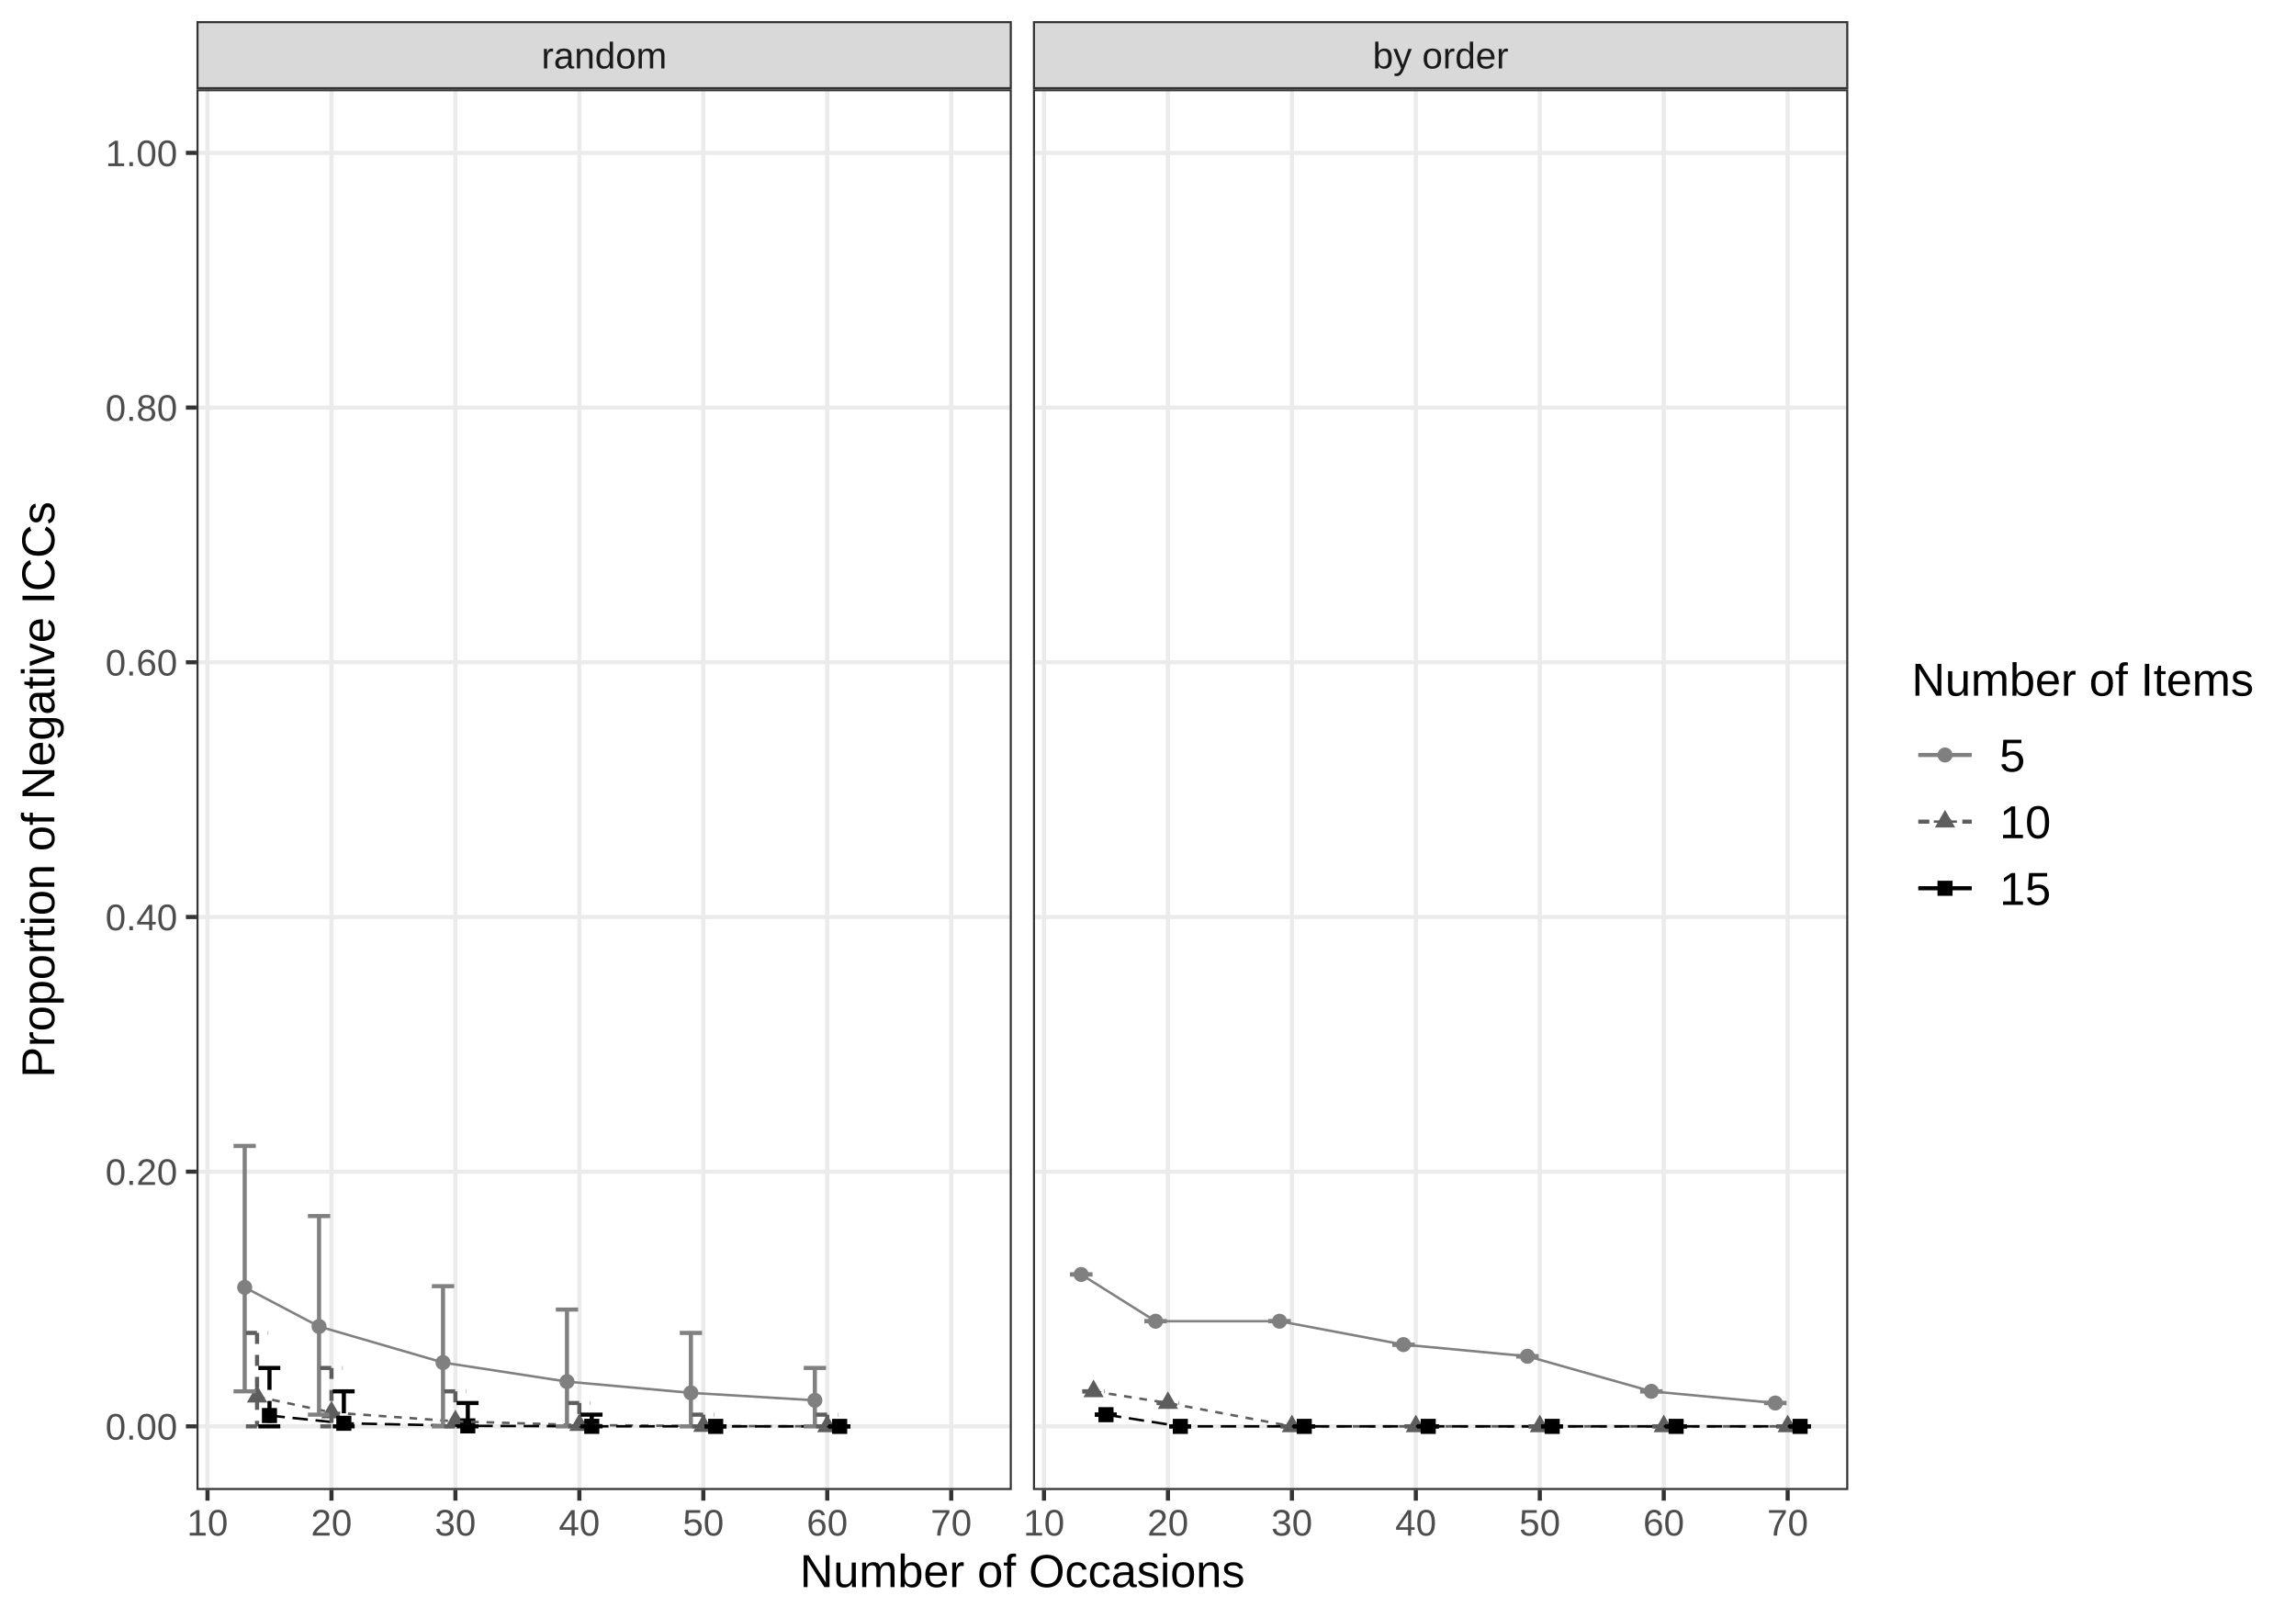
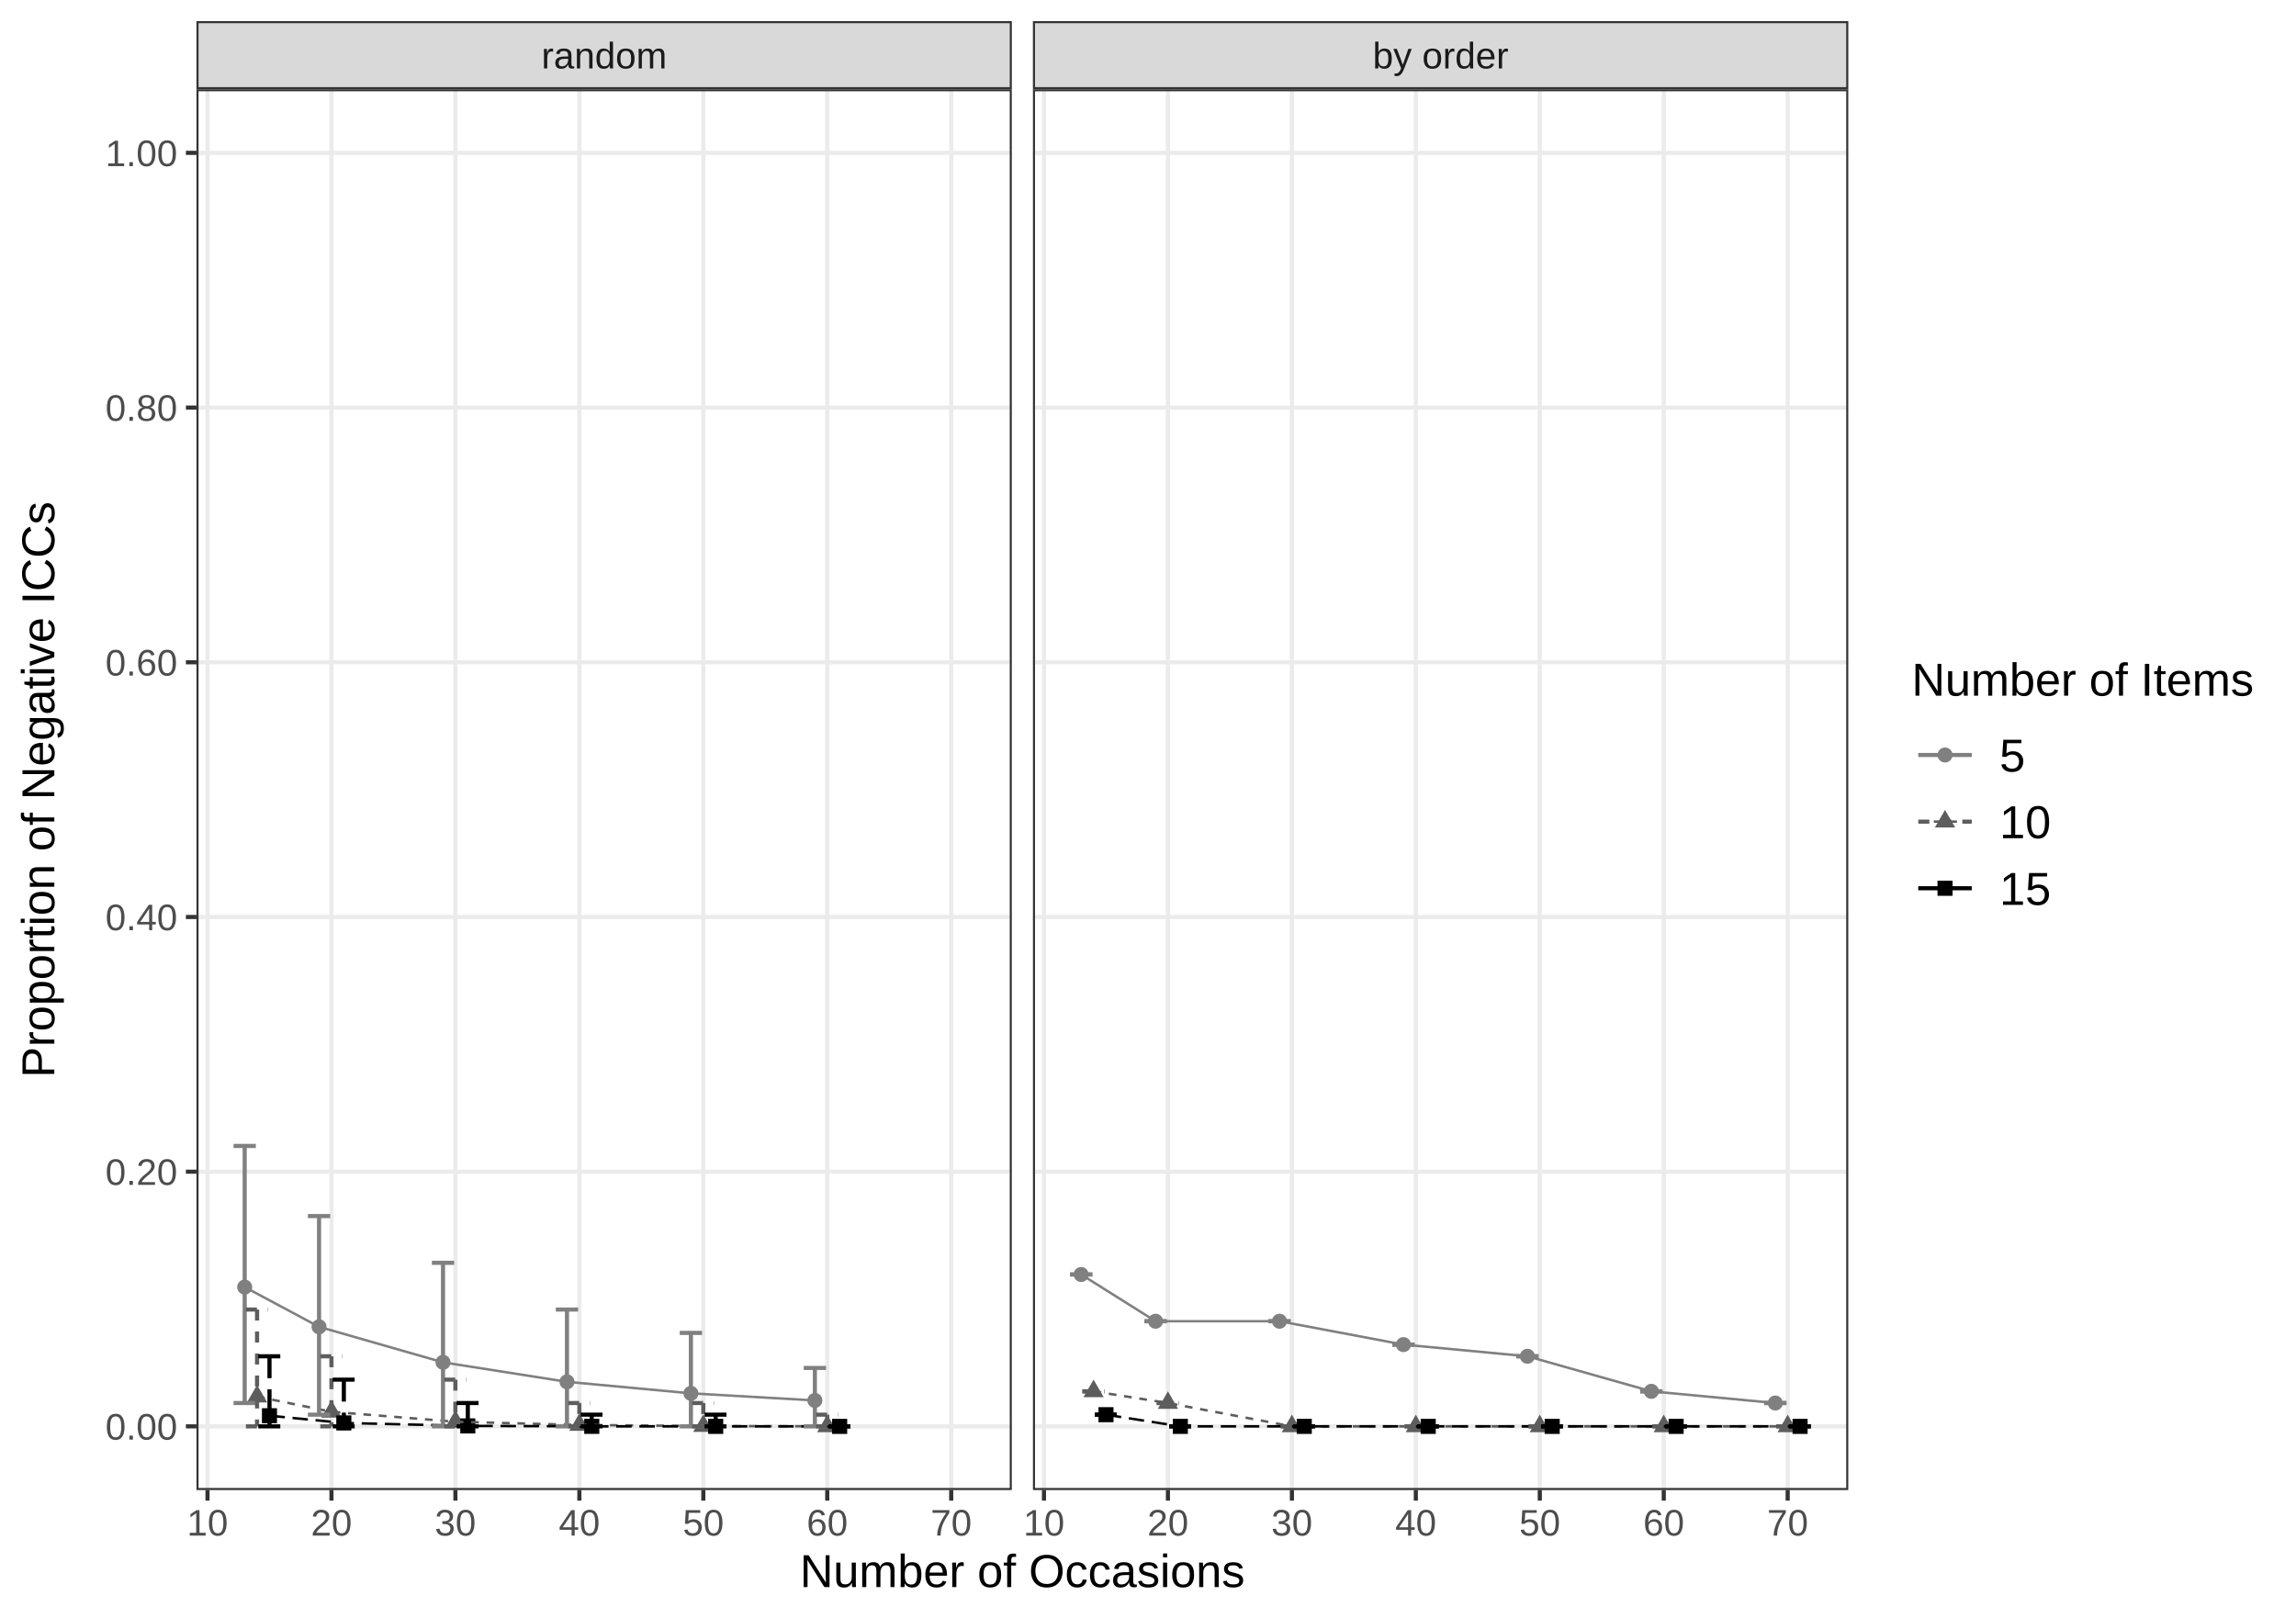
<svg xmlns="http://www.w3.org/2000/svg" width="595.28pt" height="419.53pt" viewBox="0 0 595.28 419.53">
  <g class="svglite">
    <defs>
      <style type="text/css">
    .svglite line, .svglite polyline, .svglite polygon, .svglite path, .svglite rect, .svglite circle {
      fill: none;
      stroke: #000000;
      stroke-linecap: round;
      stroke-linejoin: round;
      stroke-miterlimit: 10.00;
    }
    .svglite text {
      white-space: pre;
    }
    .svglite g.glyphgroup path {
      fill: inherit;
      stroke: none;
    }
  </style>
    </defs>
    <rect width="100%" height="100%" style="stroke: none; fill: #FFFFFF;" />
    <defs>
      <clipPath id="cpMC4wMHw1OTUuMjh8MC4wMHw0MTkuNTM=">
        <rect x="0.00" y="0.00" width="595.28" height="419.53" />
      </clipPath>
    </defs>
    <g clip-path="url(#cpMC4wMHw1OTUuMjh8MC4wMHw0MTkuNTM=)">
      <rect x="0.00" y="0.00" width="595.28" height="419.53" style="stroke-width: 1.07; stroke: #FFFFFF; fill: #FFFFFF;" />
    </g>
    <defs>
      <clipPath id="cpNTAuOTR8MjYyLjMzfDIzLjEzfDM4Ni4zOA==">
        <rect x="50.94" y="23.13" width="211.39" height="363.24" />
      </clipPath>
    </defs>
    <g clip-path="url(#cpNTAuOTR8MjYyLjMzfDIzLjEzfDM4Ni4zOA==)">
      <rect x="50.94" y="23.13" width="211.39" height="363.24" style="stroke-width: 1.07; stroke: none; fill: #FFFFFF;" />
      <polyline points="50.94,369.86 262.33,369.86 " style="stroke-width: 1.07; stroke: #EBEBEB; stroke-linecap: butt;" />
      <polyline points="50.94,303.82 262.33,303.82 " style="stroke-width: 1.07; stroke: #EBEBEB; stroke-linecap: butt;" />
      <polyline points="50.94,237.78 262.33,237.78 " style="stroke-width: 1.07; stroke: #EBEBEB; stroke-linecap: butt;" />
      <polyline points="50.94,171.73 262.33,171.73 " style="stroke-width: 1.07; stroke: #EBEBEB; stroke-linecap: butt;" />
      <polyline points="50.94,105.69 262.33,105.69 " style="stroke-width: 1.07; stroke: #EBEBEB; stroke-linecap: butt;" />
      <polyline points="50.94,39.64 262.33,39.64 " style="stroke-width: 1.07; stroke: #EBEBEB; stroke-linecap: butt;" />
      <polyline points="53.80,386.38 53.80,23.13 " style="stroke-width: 1.07; stroke: #EBEBEB; stroke-linecap: butt;" />
      <polyline points="85.94,386.38 85.94,23.13 " style="stroke-width: 1.07; stroke: #EBEBEB; stroke-linecap: butt;" />
      <polyline points="118.07,386.38 118.07,23.13 " style="stroke-width: 1.07; stroke: #EBEBEB; stroke-linecap: butt;" />
      <polyline points="150.21,386.38 150.21,23.13 " style="stroke-width: 1.07; stroke: #EBEBEB; stroke-linecap: butt;" />
      <polyline points="182.35,386.38 182.35,23.13 " style="stroke-width: 1.07; stroke: #EBEBEB; stroke-linecap: butt;" />
      <polyline points="214.48,386.38 214.48,23.13 " style="stroke-width: 1.07; stroke: #EBEBEB; stroke-linecap: butt;" />
      <polyline points="246.62,386.38 246.62,23.13 " style="stroke-width: 1.07; stroke: #EBEBEB; stroke-linecap: butt;" />
-       <circle cx="63.44" cy="333.82" r="1.95" style="stroke-width: 0.71; stroke: none; fill: #808080;" />
-       <circle cx="82.72" cy="343.96" r="1.95" style="stroke-width: 0.71; stroke: none; fill: #808080;" />
-       <circle cx="114.86" cy="353.31" r="1.95" style="stroke-width: 0.71; stroke: none; fill: #808080;" />
-       <circle cx="147.00" cy="358.26" r="1.95" style="stroke-width: 0.71; stroke: none; fill: #808080;" />
-       <circle cx="179.13" cy="361.17" r="1.95" style="stroke-width: 0.71; stroke: none; fill: #808080;" />
-       <circle cx="211.27" cy="363.11" r="1.95" style="stroke-width: 0.71; stroke: none; fill: #808080;" />
-       <polygon points="66.65,359.11 69.29,363.67 64.02,363.67 " style="stroke-width: 0.71; stroke: none; fill: #5D5D5D;" />
-       <polygon points="85.94,363.22 88.57,367.78 83.30,367.78 " style="stroke-width: 0.71; stroke: none; fill: #5D5D5D;" />
-       <polygon points="118.07,365.52 120.71,370.08 115.44,370.08 " style="stroke-width: 0.71; stroke: none; fill: #5D5D5D;" />
-       <polygon points="150.21,366.48 152.84,371.04 147.58,371.04 " style="stroke-width: 0.71; stroke: none; fill: #5D5D5D;" />
-       <polygon points="182.35,366.73 184.98,371.29 179.71,371.29 " style="stroke-width: 0.71; stroke: none; fill: #5D5D5D;" />
-       <polygon points="214.48,366.82 217.11,371.38 211.85,371.38 " style="stroke-width: 0.71; stroke: none; fill: #5D5D5D;" />
-       <polygon points="67.91,369.01 71.82,369.01 71.82,365.10 67.91,365.10 " style="stroke-width: 0.71; stroke: none; fill: #000000;" />
-       <polygon points="87.19,371.01 91.10,371.01 91.10,367.10 87.19,367.10 " style="stroke-width: 0.71; stroke: none; fill: #000000;" />
-       <polygon points="119.33,371.69 123.24,371.69 123.24,367.78 119.33,367.78 " style="stroke-width: 0.71; stroke: none; fill: #000000;" />
+       <circle cx="63.44" cy="333.75" r="1.95" style="stroke-width: 0.71; stroke: none; fill: #808080;" />
+       <circle cx="82.72" cy="344.05" r="1.95" style="stroke-width: 0.71; stroke: none; fill: #808080;" />
+       <circle cx="114.86" cy="353.26" r="1.95" style="stroke-width: 0.71; stroke: none; fill: #808080;" />
+       <circle cx="147.00" cy="358.31" r="1.95" style="stroke-width: 0.71; stroke: none; fill: #808080;" />
+       <circle cx="179.13" cy="361.30" r="1.95" style="stroke-width: 0.71; stroke: none; fill: #808080;" />
+       <circle cx="211.27" cy="363.14" r="1.95" style="stroke-width: 0.71; stroke: none; fill: #808080;" />
+       <polygon points="66.65,359.10 69.29,363.66 64.02,363.66 " style="stroke-width: 0.71; stroke: none; fill: #5D5D5D;" />
+       <polygon points="85.94,363.04 88.57,367.60 83.30,367.60 " style="stroke-width: 0.71; stroke: none; fill: #5D5D5D;" />
+       <polygon points="118.07,365.62 120.71,370.18 115.44,370.18 " style="stroke-width: 0.71; stroke: none; fill: #5D5D5D;" />
+       <polygon points="150.21,366.45 152.84,371.01 147.58,371.01 " style="stroke-width: 0.71; stroke: none; fill: #5D5D5D;" />
+       <polygon points="182.35,366.74 184.98,371.30 179.71,371.30 " style="stroke-width: 0.71; stroke: none; fill: #5D5D5D;" />
+       <polygon points="214.48,366.81 217.11,371.37 211.85,371.37 " style="stroke-width: 0.71; stroke: none; fill: #5D5D5D;" />
+       <polygon points="67.91,369.06 71.82,369.06 71.82,365.15 67.91,365.15 " style="stroke-width: 0.71; stroke: none; fill: #000000;" />
+       <polygon points="87.19,370.93 91.10,370.93 91.10,367.02 87.19,367.02 " style="stroke-width: 0.71; stroke: none; fill: #000000;" />
+       <polygon points="119.33,371.70 123.24,371.70 123.24,367.79 119.33,367.79 " style="stroke-width: 0.71; stroke: none; fill: #000000;" />
      <polygon points="151.47,371.81 155.38,371.81 155.38,367.90 151.47,367.90 " style="stroke-width: 0.71; stroke: none; fill: #000000;" />
      <polygon points="183.60,371.82 187.51,371.82 187.51,367.91 183.60,367.91 " style="stroke-width: 0.71; stroke: none; fill: #000000;" />
      <polygon points="215.74,371.82 219.65,371.82 219.65,367.91 215.74,367.91 " style="stroke-width: 0.71; stroke: none; fill: #000000;" />
-       <polyline points="63.44,333.82 82.72,343.96 114.86,353.31 147.00,358.26 179.13,361.17 211.27,363.11 " style="stroke-width: 0.64; stroke: #808080; stroke-linecap: butt;" />
-       <polyline points="66.65,362.15 85.94,366.26 118.07,368.56 150.21,369.52 182.35,369.77 214.48,369.86 " style="stroke-width: 0.64; stroke: #5D5D5D; stroke-dasharray: 2.00,2.00; stroke-linecap: butt;" />
-       <polyline points="69.87,367.06 89.15,369.06 121.29,369.73 153.42,369.85 185.56,369.86 217.70,369.86 " style="stroke-width: 0.64; stroke-dasharray: 4.00,2.00; stroke-linecap: butt;" />
+       <polyline points="63.44,333.75 82.72,344.05 114.86,353.26 147.00,358.31 179.13,361.30 211.27,363.14 " style="stroke-width: 0.64; stroke: #808080; stroke-linecap: butt;" />
+       <polyline points="66.65,362.14 85.94,366.08 118.07,368.66 150.21,369.49 182.35,369.78 214.48,369.85 " style="stroke-width: 0.64; stroke: #5D5D5D; stroke-dasharray: 2.00,2.00; stroke-linecap: butt;" />
+       <polyline points="69.87,367.10 89.15,368.98 121.29,369.74 153.42,369.86 185.56,369.86 217.70,369.86 " style="stroke-width: 0.64; stroke-dasharray: 4.00,2.00; stroke-linecap: butt;" />
      <polyline points="60.55,297.15 66.33,297.15 " style="stroke-width: 1.07; stroke: #808080; stroke-linecap: butt;" />
-       <polyline points="63.44,297.15 63.44,360.78 " style="stroke-width: 1.07; stroke: #808080; stroke-linecap: butt;" />
-       <polyline points="60.55,360.78 66.33,360.78 " style="stroke-width: 1.07; stroke: #808080; stroke-linecap: butt;" />
+       <polyline points="63.44,297.15 63.44,363.81 " style="stroke-width: 1.07; stroke: #808080; stroke-linecap: butt;" />
+       <polyline points="60.55,363.81 66.33,363.81 " style="stroke-width: 1.07; stroke: #808080; stroke-linecap: butt;" />
      <polyline points="79.83,315.33 85.61,315.33 " style="stroke-width: 1.07; stroke: #808080; stroke-linecap: butt;" />
      <polyline points="82.72,315.33 82.72,366.83 " style="stroke-width: 1.07; stroke: #808080; stroke-linecap: butt;" />
      <polyline points="79.83,366.83 85.61,366.83 " style="stroke-width: 1.07; stroke: #808080; stroke-linecap: butt;" />
-       <polyline points="111.97,333.51 117.75,333.51 " style="stroke-width: 1.07; stroke: #808080; stroke-linecap: butt;" />
-       <polyline points="114.86,333.51 114.86,369.86 " style="stroke-width: 1.07; stroke: #808080; stroke-linecap: butt;" />
+       <polyline points="111.97,327.45 117.75,327.45 " style="stroke-width: 1.07; stroke: #808080; stroke-linecap: butt;" />
+       <polyline points="114.86,327.45 114.86,369.86 " style="stroke-width: 1.07; stroke: #808080; stroke-linecap: butt;" />
      <polyline points="111.97,369.86 117.75,369.86 " style="stroke-width: 1.07; stroke: #808080; stroke-linecap: butt;" />
      <polyline points="144.10,339.57 149.89,339.57 " style="stroke-width: 1.07; stroke: #808080; stroke-linecap: butt;" />
      <polyline points="147.00,339.57 147.00,369.86 " style="stroke-width: 1.07; stroke: #808080; stroke-linecap: butt;" />
      <polyline points="144.10,369.86 149.89,369.86 " style="stroke-width: 1.07; stroke: #808080; stroke-linecap: butt;" />
      <polyline points="176.24,345.63 182.02,345.63 " style="stroke-width: 1.07; stroke: #808080; stroke-linecap: butt;" />
      <polyline points="179.13,345.63 179.13,369.86 " style="stroke-width: 1.07; stroke: #808080; stroke-linecap: butt;" />
      <polyline points="176.24,369.86 182.02,369.86 " style="stroke-width: 1.07; stroke: #808080; stroke-linecap: butt;" />
      <polyline points="208.38,354.72 214.16,354.72 " style="stroke-width: 1.07; stroke: #808080; stroke-linecap: butt;" />
      <polyline points="211.27,354.72 211.27,369.86 " style="stroke-width: 1.07; stroke: #808080; stroke-linecap: butt;" />
      <polyline points="208.38,369.86 214.16,369.86 " style="stroke-width: 1.07; stroke: #808080; stroke-linecap: butt;" />
-       <polyline points="63.76,345.63 69.55,345.63 " style="stroke-width: 1.07; stroke: #5D5D5D; stroke-dasharray: 2.85,2.85; stroke-linecap: butt;" />
-       <polyline points="66.65,345.63 66.65,369.86 " style="stroke-width: 1.07; stroke: #5D5D5D; stroke-dasharray: 2.85,2.85; stroke-linecap: butt;" />
+       <polyline points="63.76,339.57 69.55,339.57 " style="stroke-width: 1.07; stroke: #5D5D5D; stroke-dasharray: 2.85,2.85; stroke-linecap: butt;" />
+       <polyline points="66.65,339.57 66.65,369.86 " style="stroke-width: 1.07; stroke: #5D5D5D; stroke-dasharray: 2.85,2.85; stroke-linecap: butt;" />
      <polyline points="63.76,369.86 69.55,369.86 " style="stroke-width: 1.07; stroke: #5D5D5D; stroke-dasharray: 2.85,2.85; stroke-linecap: butt;" />
-       <polyline points="83.04,354.72 88.83,354.72 " style="stroke-width: 1.07; stroke: #5D5D5D; stroke-dasharray: 2.85,2.85; stroke-linecap: butt;" />
-       <polyline points="85.94,354.72 85.94,369.86 " style="stroke-width: 1.07; stroke: #5D5D5D; stroke-dasharray: 2.85,2.85; stroke-linecap: butt;" />
+       <polyline points="83.04,351.69 88.83,351.69 " style="stroke-width: 1.07; stroke: #5D5D5D; stroke-dasharray: 2.85,2.85; stroke-linecap: butt;" />
+       <polyline points="85.94,351.69 85.94,369.86 " style="stroke-width: 1.07; stroke: #5D5D5D; stroke-dasharray: 2.85,2.85; stroke-linecap: butt;" />
      <polyline points="83.04,369.86 88.83,369.86 " style="stroke-width: 1.07; stroke: #5D5D5D; stroke-dasharray: 2.85,2.85; stroke-linecap: butt;" />
-       <polyline points="115.18,360.78 120.96,360.78 " style="stroke-width: 1.07; stroke: #5D5D5D; stroke-dasharray: 2.85,2.85; stroke-linecap: butt;" />
-       <polyline points="118.07,360.78 118.07,369.86 " style="stroke-width: 1.07; stroke: #5D5D5D; stroke-dasharray: 2.85,2.85; stroke-linecap: butt;" />
+       <polyline points="115.18,357.75 120.96,357.75 " style="stroke-width: 1.07; stroke: #5D5D5D; stroke-dasharray: 2.85,2.85; stroke-linecap: butt;" />
+       <polyline points="118.07,357.75 118.07,369.86 " style="stroke-width: 1.07; stroke: #5D5D5D; stroke-dasharray: 2.85,2.85; stroke-linecap: butt;" />
      <polyline points="115.18,369.86 120.96,369.86 " style="stroke-width: 1.07; stroke: #5D5D5D; stroke-dasharray: 2.85,2.85; stroke-linecap: butt;" />
      <polyline points="147.32,363.81 153.10,363.81 " style="stroke-width: 1.07; stroke: #5D5D5D; stroke-dasharray: 2.85,2.85; stroke-linecap: butt;" />
      <polyline points="150.21,363.81 150.21,369.86 " style="stroke-width: 1.07; stroke: #5D5D5D; stroke-dasharray: 2.85,2.85; stroke-linecap: butt;" />
      <polyline points="147.32,369.86 153.10,369.86 " style="stroke-width: 1.07; stroke: #5D5D5D; stroke-dasharray: 2.85,2.85; stroke-linecap: butt;" />
-       <polyline points="179.45,366.83 185.24,366.83 " style="stroke-width: 1.07; stroke: #5D5D5D; stroke-dasharray: 2.85,2.85; stroke-linecap: butt;" />
-       <polyline points="182.35,366.83 182.35,369.86 " style="stroke-width: 1.07; stroke: #5D5D5D; stroke-dasharray: 2.85,2.85; stroke-linecap: butt;" />
+       <polyline points="179.45,363.81 185.24,363.81 " style="stroke-width: 1.07; stroke: #5D5D5D; stroke-dasharray: 2.85,2.85; stroke-linecap: butt;" />
+       <polyline points="182.35,363.81 182.35,369.86 " style="stroke-width: 1.07; stroke: #5D5D5D; stroke-dasharray: 2.85,2.85; stroke-linecap: butt;" />
      <polyline points="179.45,369.86 185.24,369.86 " style="stroke-width: 1.07; stroke: #5D5D5D; stroke-dasharray: 2.85,2.85; stroke-linecap: butt;" />
      <polyline points="211.59,366.83 217.37,366.83 " style="stroke-width: 1.07; stroke: #5D5D5D; stroke-dasharray: 2.85,2.85; stroke-linecap: butt;" />
      <polyline points="214.48,366.83 214.48,369.86 " style="stroke-width: 1.07; stroke: #5D5D5D; stroke-dasharray: 2.85,2.85; stroke-linecap: butt;" />
      <polyline points="211.59,369.86 217.37,369.86 " style="stroke-width: 1.07; stroke: #5D5D5D; stroke-dasharray: 2.85,2.85; stroke-linecap: butt;" />
-       <polyline points="66.98,354.72 72.76,354.72 " style="stroke-width: 1.07; stroke-dasharray: 5.69,2.85; stroke-linecap: butt;" />
-       <polyline points="69.87,354.72 69.87,369.86 " style="stroke-width: 1.07; stroke-dasharray: 5.69,2.85; stroke-linecap: butt;" />
+       <polyline points="66.98,351.69 72.76,351.69 " style="stroke-width: 1.07; stroke-dasharray: 5.69,2.85; stroke-linecap: butt;" />
+       <polyline points="69.87,351.69 69.87,369.86 " style="stroke-width: 1.07; stroke-dasharray: 5.69,2.85; stroke-linecap: butt;" />
      <polyline points="66.98,369.86 72.76,369.86 " style="stroke-width: 1.07; stroke-dasharray: 5.69,2.85; stroke-linecap: butt;" />
-       <polyline points="86.26,360.78 92.04,360.78 " style="stroke-width: 1.07; stroke-dasharray: 5.69,2.85; stroke-linecap: butt;" />
-       <polyline points="89.15,360.78 89.15,369.86 " style="stroke-width: 1.07; stroke-dasharray: 5.69,2.85; stroke-linecap: butt;" />
+       <polyline points="86.26,357.75 92.04,357.75 " style="stroke-width: 1.07; stroke-dasharray: 5.69,2.85; stroke-linecap: butt;" />
+       <polyline points="89.15,357.75 89.15,369.86 " style="stroke-width: 1.07; stroke-dasharray: 5.69,2.85; stroke-linecap: butt;" />
      <polyline points="86.26,369.86 92.04,369.86 " style="stroke-width: 1.07; stroke-dasharray: 5.69,2.85; stroke-linecap: butt;" />
      <polyline points="118.39,363.81 124.18,363.81 " style="stroke-width: 1.07; stroke-dasharray: 5.69,2.85; stroke-linecap: butt;" />
      <polyline points="121.29,363.81 121.29,369.86 " style="stroke-width: 1.07; stroke-dasharray: 5.69,2.85; stroke-linecap: butt;" />
      <polyline points="118.39,369.86 124.18,369.86 " style="stroke-width: 1.07; stroke-dasharray: 5.69,2.85; stroke-linecap: butt;" />
      <polyline points="150.53,366.83 156.31,366.83 " style="stroke-width: 1.07; stroke-dasharray: 5.69,2.85; stroke-linecap: butt;" />
      <polyline points="153.42,366.83 153.42,369.86 " style="stroke-width: 1.07; stroke-dasharray: 5.69,2.85; stroke-linecap: butt;" />
      <polyline points="150.53,369.86 156.31,369.86 " style="stroke-width: 1.07; stroke-dasharray: 5.69,2.85; stroke-linecap: butt;" />
-       <polyline points="182.67,369.86 188.45,369.86 " style="stroke-width: 1.07; stroke-dasharray: 5.69,2.85; stroke-linecap: butt;" />
-       <polyline points="185.56,369.86 185.56,369.86 " style="stroke-width: 1.07; stroke-dasharray: 5.69,2.85; stroke-linecap: butt;" />
+       <polyline points="182.67,366.83 188.45,366.83 " style="stroke-width: 1.07; stroke-dasharray: 5.69,2.85; stroke-linecap: butt;" />
+       <polyline points="185.56,366.83 185.56,369.86 " style="stroke-width: 1.07; stroke-dasharray: 5.69,2.85; stroke-linecap: butt;" />
      <polyline points="182.67,369.86 188.45,369.86 " style="stroke-width: 1.07; stroke-dasharray: 5.69,2.85; stroke-linecap: butt;" />
      <polyline points="214.80,369.86 220.59,369.86 " style="stroke-width: 1.07; stroke-dasharray: 5.69,2.85; stroke-linecap: butt;" />
      <polyline points="217.70,369.86 217.70,369.86 " style="stroke-width: 1.07; stroke-dasharray: 5.69,2.85; stroke-linecap: butt;" />
      <polyline points="214.80,369.86 220.59,369.86 " style="stroke-width: 1.07; stroke-dasharray: 5.69,2.85; stroke-linecap: butt;" />
      <rect x="50.94" y="23.13" width="211.39" height="363.24" style="stroke-width: 1.07; stroke: #333333;" />
    </g>
    <g clip-path="url(#cpMC4wMHw1OTUuMjh8MC4wMHw0MTkuNTM=)">
</g>
    <defs>
      <clipPath id="cpMjY3LjgxfDQ3OS4yMXwyMy4xM3wzODYuMzg=">
        <rect x="267.81" y="23.13" width="211.39" height="363.24" />
      </clipPath>
    </defs>
    <g clip-path="url(#cpMjY3LjgxfDQ3OS4yMXwyMy4xM3wzODYuMzg=)">
      <rect x="267.81" y="23.13" width="211.39" height="363.24" style="stroke-width: 1.07; stroke: none; fill: #FFFFFF;" />
      <polyline points="267.81,369.86 479.21,369.86 " style="stroke-width: 1.07; stroke: #EBEBEB; stroke-linecap: butt;" />
      <polyline points="267.81,303.82 479.21,303.82 " style="stroke-width: 1.07; stroke: #EBEBEB; stroke-linecap: butt;" />
      <polyline points="267.81,237.78 479.21,237.78 " style="stroke-width: 1.07; stroke: #EBEBEB; stroke-linecap: butt;" />
      <polyline points="267.81,171.73 479.21,171.73 " style="stroke-width: 1.07; stroke: #EBEBEB; stroke-linecap: butt;" />
      <polyline points="267.81,105.69 479.21,105.69 " style="stroke-width: 1.07; stroke: #EBEBEB; stroke-linecap: butt;" />
      <polyline points="267.81,39.64 479.21,39.64 " style="stroke-width: 1.07; stroke: #EBEBEB; stroke-linecap: butt;" />
      <polyline points="270.67,386.38 270.67,23.13 " style="stroke-width: 1.07; stroke: #EBEBEB; stroke-linecap: butt;" />
      <polyline points="302.81,386.38 302.81,23.13 " style="stroke-width: 1.07; stroke: #EBEBEB; stroke-linecap: butt;" />
      <polyline points="334.95,386.38 334.95,23.13 " style="stroke-width: 1.07; stroke: #EBEBEB; stroke-linecap: butt;" />
      <polyline points="367.08,386.38 367.08,23.13 " style="stroke-width: 1.07; stroke: #EBEBEB; stroke-linecap: butt;" />
      <polyline points="399.22,386.38 399.22,23.13 " style="stroke-width: 1.07; stroke: #EBEBEB; stroke-linecap: butt;" />
      <polyline points="431.36,386.38 431.36,23.13 " style="stroke-width: 1.07; stroke: #EBEBEB; stroke-linecap: butt;" />
      <polyline points="463.49,386.38 463.49,23.13 " style="stroke-width: 1.07; stroke: #EBEBEB; stroke-linecap: butt;" />
      <circle cx="280.31" cy="330.48" r="1.95" style="stroke-width: 0.71; stroke: none; fill: #808080;" />
      <circle cx="299.60" cy="342.60" r="1.95" style="stroke-width: 0.71; stroke: none; fill: #808080;" />
      <circle cx="331.73" cy="342.60" r="1.95" style="stroke-width: 0.71; stroke: none; fill: #808080;" />
      <circle cx="363.87" cy="348.66" r="1.95" style="stroke-width: 0.71; stroke: none; fill: #808080;" />
      <circle cx="396.01" cy="351.69" r="1.95" style="stroke-width: 0.71; stroke: none; fill: #808080;" />
      <circle cx="428.14" cy="360.78" r="1.95" style="stroke-width: 0.71; stroke: none; fill: #808080;" />
      <circle cx="460.28" cy="363.81" r="1.95" style="stroke-width: 0.71; stroke: none; fill: #808080;" />
      <polygon points="283.53,357.74 286.16,362.30 280.89,362.30 " style="stroke-width: 0.71; stroke: none; fill: #5D5D5D;" />
      <polygon points="302.81,360.77 305.44,365.33 300.18,365.33 " style="stroke-width: 0.71; stroke: none; fill: #5D5D5D;" />
      <polygon points="334.95,366.82 337.58,371.38 332.31,371.38 " style="stroke-width: 0.71; stroke: none; fill: #5D5D5D;" />
      <polygon points="367.08,366.82 369.71,371.38 364.45,371.38 " style="stroke-width: 0.71; stroke: none; fill: #5D5D5D;" />
      <polygon points="399.22,366.82 401.85,371.38 396.59,371.38 " style="stroke-width: 0.71; stroke: none; fill: #5D5D5D;" />
      <polygon points="431.36,366.82 433.99,371.38 428.72,371.38 " style="stroke-width: 0.71; stroke: none; fill: #5D5D5D;" />
      <polygon points="463.49,366.82 466.12,371.38 460.86,371.38 " style="stroke-width: 0.71; stroke: none; fill: #5D5D5D;" />
      <polygon points="284.79,368.79 288.70,368.79 288.70,364.88 284.79,364.88 " style="stroke-width: 0.71; stroke: none; fill: #000000;" />
      <polygon points="304.07,371.82 307.98,371.82 307.98,367.91 304.07,367.91 " style="stroke-width: 0.71; stroke: none; fill: #000000;" />
      <polygon points="336.20,371.82 340.11,371.82 340.11,367.91 336.20,367.91 " style="stroke-width: 0.71; stroke: none; fill: #000000;" />
      <polygon points="368.34,371.82 372.25,371.82 372.25,367.91 368.34,367.91 " style="stroke-width: 0.71; stroke: none; fill: #000000;" />
      <polygon points="400.48,371.82 404.39,371.82 404.39,367.91 400.48,367.91 " style="stroke-width: 0.71; stroke: none; fill: #000000;" />
      <polygon points="432.61,371.82 436.52,371.82 436.52,367.91 432.61,367.91 " style="stroke-width: 0.71; stroke: none; fill: #000000;" />
      <polygon points="464.75,371.82 468.66,371.82 468.66,367.91 464.75,367.91 " style="stroke-width: 0.71; stroke: none; fill: #000000;" />
      <polyline points="280.31,330.48 299.60,342.60 331.73,342.60 363.87,348.66 396.01,351.69 428.14,360.78 460.28,363.81 " style="stroke-width: 0.64; stroke: #808080; stroke-linecap: butt;" />
      <polyline points="283.53,360.78 302.81,363.81 334.95,369.86 367.08,369.86 399.22,369.86 431.36,369.86 463.49,369.86 " style="stroke-width: 0.64; stroke: #5D5D5D; stroke-dasharray: 2.00,2.00; stroke-linecap: butt;" />
      <polyline points="286.74,366.83 306.02,369.86 338.16,369.86 370.30,369.86 402.43,369.86 434.57,369.86 466.71,369.86 " style="stroke-width: 0.64; stroke-dasharray: 4.00,2.00; stroke-linecap: butt;" />
      <polyline points="277.42,330.48 283.21,330.48 " style="stroke-width: 1.07; stroke: #808080; stroke-linecap: butt;" />
      <polyline points="280.31,330.48 280.31,330.48 " style="stroke-width: 1.07; stroke: #808080; stroke-linecap: butt;" />
      <polyline points="277.42,330.48 283.21,330.48 " style="stroke-width: 1.07; stroke: #808080; stroke-linecap: butt;" />
      <polyline points="296.70,342.60 302.49,342.60 " style="stroke-width: 1.07; stroke: #808080; stroke-linecap: butt;" />
      <polyline points="299.60,342.60 299.60,342.60 " style="stroke-width: 1.07; stroke: #808080; stroke-linecap: butt;" />
      <polyline points="296.70,342.60 302.49,342.60 " style="stroke-width: 1.07; stroke: #808080; stroke-linecap: butt;" />
      <polyline points="328.84,342.60 334.62,342.60 " style="stroke-width: 1.07; stroke: #808080; stroke-linecap: butt;" />
      <polyline points="331.73,342.60 331.73,342.60 " style="stroke-width: 1.07; stroke: #808080; stroke-linecap: butt;" />
      <polyline points="328.84,342.60 334.62,342.60 " style="stroke-width: 1.07; stroke: #808080; stroke-linecap: butt;" />
      <polyline points="360.98,348.66 366.76,348.66 " style="stroke-width: 1.07; stroke: #808080; stroke-linecap: butt;" />
      <polyline points="363.87,348.66 363.87,348.66 " style="stroke-width: 1.07; stroke: #808080; stroke-linecap: butt;" />
      <polyline points="360.98,348.66 366.76,348.66 " style="stroke-width: 1.07; stroke: #808080; stroke-linecap: butt;" />
      <polyline points="393.11,351.69 398.90,351.69 " style="stroke-width: 1.07; stroke: #808080; stroke-linecap: butt;" />
      <polyline points="396.01,351.69 396.01,351.69 " style="stroke-width: 1.07; stroke: #808080; stroke-linecap: butt;" />
      <polyline points="393.11,351.69 398.90,351.69 " style="stroke-width: 1.07; stroke: #808080; stroke-linecap: butt;" />
      <polyline points="425.25,360.78 431.03,360.78 " style="stroke-width: 1.07; stroke: #808080; stroke-linecap: butt;" />
      <polyline points="428.14,360.78 428.14,360.78 " style="stroke-width: 1.07; stroke: #808080; stroke-linecap: butt;" />
      <polyline points="425.25,360.78 431.03,360.78 " style="stroke-width: 1.07; stroke: #808080; stroke-linecap: butt;" />
      <polyline points="457.39,363.81 463.17,363.81 " style="stroke-width: 1.07; stroke: #808080; stroke-linecap: butt;" />
      <polyline points="460.28,363.81 460.28,363.81 " style="stroke-width: 1.07; stroke: #808080; stroke-linecap: butt;" />
      <polyline points="457.39,363.81 463.17,363.81 " style="stroke-width: 1.07; stroke: #808080; stroke-linecap: butt;" />
      <polyline points="280.64,360.78 286.42,360.78 " style="stroke-width: 1.07; stroke: #5D5D5D; stroke-dasharray: 2.85,2.85; stroke-linecap: butt;" />
      <polyline points="283.53,360.78 283.53,360.78 " style="stroke-width: 1.07; stroke: #5D5D5D; stroke-dasharray: 2.85,2.85; stroke-linecap: butt;" />
      <polyline points="280.64,360.78 286.42,360.78 " style="stroke-width: 1.07; stroke: #5D5D5D; stroke-dasharray: 2.85,2.85; stroke-linecap: butt;" />
      <polyline points="299.92,363.81 305.70,363.81 " style="stroke-width: 1.07; stroke: #5D5D5D; stroke-dasharray: 2.85,2.85; stroke-linecap: butt;" />
      <polyline points="302.81,363.81 302.81,363.81 " style="stroke-width: 1.07; stroke: #5D5D5D; stroke-dasharray: 2.85,2.85; stroke-linecap: butt;" />
      <polyline points="299.92,363.81 305.70,363.81 " style="stroke-width: 1.07; stroke: #5D5D5D; stroke-dasharray: 2.85,2.85; stroke-linecap: butt;" />
      <polyline points="332.05,369.86 337.84,369.86 " style="stroke-width: 1.07; stroke: #5D5D5D; stroke-dasharray: 2.85,2.85; stroke-linecap: butt;" />
      <polyline points="334.95,369.86 334.95,369.86 " style="stroke-width: 1.07; stroke: #5D5D5D; stroke-dasharray: 2.85,2.85; stroke-linecap: butt;" />
      <polyline points="332.05,369.86 337.84,369.86 " style="stroke-width: 1.07; stroke: #5D5D5D; stroke-dasharray: 2.85,2.85; stroke-linecap: butt;" />
      <polyline points="364.19,369.86 369.97,369.86 " style="stroke-width: 1.07; stroke: #5D5D5D; stroke-dasharray: 2.85,2.85; stroke-linecap: butt;" />
      <polyline points="367.08,369.86 367.08,369.86 " style="stroke-width: 1.07; stroke: #5D5D5D; stroke-dasharray: 2.85,2.85; stroke-linecap: butt;" />
      <polyline points="364.19,369.86 369.97,369.86 " style="stroke-width: 1.07; stroke: #5D5D5D; stroke-dasharray: 2.85,2.85; stroke-linecap: butt;" />
      <polyline points="396.33,369.86 402.11,369.86 " style="stroke-width: 1.07; stroke: #5D5D5D; stroke-dasharray: 2.85,2.85; stroke-linecap: butt;" />
      <polyline points="399.22,369.86 399.22,369.86 " style="stroke-width: 1.07; stroke: #5D5D5D; stroke-dasharray: 2.85,2.85; stroke-linecap: butt;" />
      <polyline points="396.33,369.86 402.11,369.86 " style="stroke-width: 1.07; stroke: #5D5D5D; stroke-dasharray: 2.85,2.85; stroke-linecap: butt;" />
      <polyline points="428.46,369.86 434.25,369.86 " style="stroke-width: 1.07; stroke: #5D5D5D; stroke-dasharray: 2.85,2.85; stroke-linecap: butt;" />
      <polyline points="431.36,369.86 431.36,369.86 " style="stroke-width: 1.07; stroke: #5D5D5D; stroke-dasharray: 2.85,2.85; stroke-linecap: butt;" />
      <polyline points="428.46,369.86 434.25,369.86 " style="stroke-width: 1.07; stroke: #5D5D5D; stroke-dasharray: 2.85,2.85; stroke-linecap: butt;" />
      <polyline points="460.60,369.86 466.38,369.86 " style="stroke-width: 1.07; stroke: #5D5D5D; stroke-dasharray: 2.85,2.85; stroke-linecap: butt;" />
      <polyline points="463.49,369.86 463.49,369.86 " style="stroke-width: 1.07; stroke: #5D5D5D; stroke-dasharray: 2.85,2.85; stroke-linecap: butt;" />
      <polyline points="460.60,369.86 466.38,369.86 " style="stroke-width: 1.07; stroke: #5D5D5D; stroke-dasharray: 2.85,2.85; stroke-linecap: butt;" />
      <polyline points="283.85,366.83 289.63,366.83 " style="stroke-width: 1.07; stroke-dasharray: 5.69,2.85; stroke-linecap: butt;" />
      <polyline points="286.74,366.83 286.74,366.83 " style="stroke-width: 1.07; stroke-dasharray: 5.69,2.85; stroke-linecap: butt;" />
      <polyline points="283.85,366.83 289.63,366.83 " style="stroke-width: 1.07; stroke-dasharray: 5.69,2.85; stroke-linecap: butt;" />
      <polyline points="303.13,369.86 308.92,369.86 " style="stroke-width: 1.07; stroke-dasharray: 5.69,2.85; stroke-linecap: butt;" />
      <polyline points="306.02,369.86 306.02,369.86 " style="stroke-width: 1.07; stroke-dasharray: 5.69,2.85; stroke-linecap: butt;" />
      <polyline points="303.13,369.86 308.92,369.86 " style="stroke-width: 1.07; stroke-dasharray: 5.69,2.85; stroke-linecap: butt;" />
      <polyline points="335.27,369.86 341.05,369.86 " style="stroke-width: 1.07; stroke-dasharray: 5.69,2.85; stroke-linecap: butt;" />
      <polyline points="338.16,369.86 338.16,369.86 " style="stroke-width: 1.07; stroke-dasharray: 5.69,2.85; stroke-linecap: butt;" />
      <polyline points="335.27,369.86 341.05,369.86 " style="stroke-width: 1.07; stroke-dasharray: 5.69,2.85; stroke-linecap: butt;" />
      <polyline points="367.40,369.86 373.19,369.86 " style="stroke-width: 1.07; stroke-dasharray: 5.69,2.85; stroke-linecap: butt;" />
      <polyline points="370.30,369.86 370.30,369.86 " style="stroke-width: 1.07; stroke-dasharray: 5.69,2.85; stroke-linecap: butt;" />
      <polyline points="367.40,369.86 373.19,369.86 " style="stroke-width: 1.07; stroke-dasharray: 5.69,2.85; stroke-linecap: butt;" />
      <polyline points="399.54,369.86 405.32,369.86 " style="stroke-width: 1.07; stroke-dasharray: 5.69,2.85; stroke-linecap: butt;" />
      <polyline points="402.43,369.86 402.43,369.86 " style="stroke-width: 1.07; stroke-dasharray: 5.69,2.85; stroke-linecap: butt;" />
      <polyline points="399.54,369.86 405.32,369.86 " style="stroke-width: 1.07; stroke-dasharray: 5.69,2.85; stroke-linecap: butt;" />
      <polyline points="431.68,369.86 437.46,369.86 " style="stroke-width: 1.07; stroke-dasharray: 5.69,2.85; stroke-linecap: butt;" />
      <polyline points="434.57,369.86 434.57,369.86 " style="stroke-width: 1.07; stroke-dasharray: 5.69,2.85; stroke-linecap: butt;" />
      <polyline points="431.68,369.86 437.46,369.86 " style="stroke-width: 1.07; stroke-dasharray: 5.69,2.85; stroke-linecap: butt;" />
      <polyline points="463.81,369.86 469.60,369.86 " style="stroke-width: 1.07; stroke-dasharray: 5.69,2.85; stroke-linecap: butt;" />
      <polyline points="466.71,369.86 466.71,369.86 " style="stroke-width: 1.07; stroke-dasharray: 5.69,2.85; stroke-linecap: butt;" />
      <polyline points="463.81,369.86 469.60,369.86 " style="stroke-width: 1.07; stroke-dasharray: 5.69,2.85; stroke-linecap: butt;" />
      <rect x="267.81" y="23.13" width="211.39" height="363.24" style="stroke-width: 1.07; stroke: #333333;" />
    </g>
    <g clip-path="url(#cpMC4wMHw1OTUuMjh8MC4wMHw0MTkuNTM=)">
</g>
    <defs>
      <clipPath id="cpNTAuOTR8MjYyLjMzfDUuNDh8MjMuMTM=">
        <rect x="50.94" y="5.48" width="211.39" height="17.65" />
      </clipPath>
    </defs>
    <g clip-path="url(#cpNTAuOTR8MjYyLjMzfDUuNDh8MjMuMTM=)">
      <rect x="50.94" y="5.48" width="211.39" height="17.65" style="stroke-width: 1.07; stroke: #333333; fill: #D9D9D9;" />
      <text x="156.64" y="17.74" text-anchor="middle" style="font-size: 9.60px;fill: #1A1A1A; font-family: &quot;Arial&quot;;" textLength="32.48px" lengthAdjust="spacingAndGlyphs">random</text>
    </g>
    <g clip-path="url(#cpMC4wMHw1OTUuMjh8MC4wMHw0MTkuNTM=)">
</g>
    <defs>
      <clipPath id="cpMjY3LjgxfDQ3OS4yMXw1LjQ4fDIzLjEz">
        <rect x="267.81" y="5.48" width="211.39" height="17.65" />
      </clipPath>
    </defs>
    <g clip-path="url(#cpMjY3LjgxfDQ3OS4yMXw1LjQ4fDIzLjEz)">
      <rect x="267.81" y="5.48" width="211.39" height="17.65" style="stroke-width: 1.07; stroke: #333333; fill: #D9D9D9;" />
      <text x="373.51" y="17.74" text-anchor="middle" style="font-size: 9.60px;fill: #1A1A1A; font-family: &quot;Arial&quot;;" textLength="35.16px" lengthAdjust="spacingAndGlyphs">by order</text>
    </g>
    <g clip-path="url(#cpMC4wMHw1OTUuMjh8MC4wMHw0MTkuNTM=)">
      <polyline points="53.80,389.12 53.80,386.38 " style="stroke-width: 1.07; stroke: #333333; stroke-linecap: butt;" />
      <polyline points="85.94,389.12 85.94,386.38 " style="stroke-width: 1.07; stroke: #333333; stroke-linecap: butt;" />
      <polyline points="118.07,389.12 118.07,386.38 " style="stroke-width: 1.07; stroke: #333333; stroke-linecap: butt;" />
      <polyline points="150.21,389.12 150.21,386.38 " style="stroke-width: 1.07; stroke: #333333; stroke-linecap: butt;" />
      <polyline points="182.35,389.12 182.35,386.38 " style="stroke-width: 1.07; stroke: #333333; stroke-linecap: butt;" />
      <polyline points="214.48,389.12 214.48,386.38 " style="stroke-width: 1.07; stroke: #333333; stroke-linecap: butt;" />
      <polyline points="246.62,389.12 246.62,386.38 " style="stroke-width: 1.07; stroke: #333333; stroke-linecap: butt;" />
      <text x="53.80" y="398.18" text-anchor="middle" style="font-size: 9.60px;fill: #4D4D4D; font-family: &quot;Arial&quot;;" textLength="10.66px" lengthAdjust="spacingAndGlyphs">10</text>
      <text x="85.94" y="398.18" text-anchor="middle" style="font-size: 9.60px;fill: #4D4D4D; font-family: &quot;Arial&quot;;" textLength="10.66px" lengthAdjust="spacingAndGlyphs">20</text>
      <text x="118.07" y="398.18" text-anchor="middle" style="font-size: 9.60px;fill: #4D4D4D; font-family: &quot;Arial&quot;;" textLength="10.66px" lengthAdjust="spacingAndGlyphs">30</text>
      <text x="150.21" y="398.18" text-anchor="middle" style="font-size: 9.60px;fill: #4D4D4D; font-family: &quot;Arial&quot;;" textLength="10.66px" lengthAdjust="spacingAndGlyphs">40</text>
      <text x="182.35" y="398.18" text-anchor="middle" style="font-size: 9.60px;fill: #4D4D4D; font-family: &quot;Arial&quot;;" textLength="10.66px" lengthAdjust="spacingAndGlyphs">50</text>
      <text x="214.48" y="398.18" text-anchor="middle" style="font-size: 9.60px;fill: #4D4D4D; font-family: &quot;Arial&quot;;" textLength="10.66px" lengthAdjust="spacingAndGlyphs">60</text>
      <text x="246.62" y="398.18" text-anchor="middle" style="font-size: 9.60px;fill: #4D4D4D; font-family: &quot;Arial&quot;;" textLength="10.66px" lengthAdjust="spacingAndGlyphs">70</text>
      <polyline points="270.67,389.12 270.67,386.38 " style="stroke-width: 1.07; stroke: #333333; stroke-linecap: butt;" />
      <polyline points="302.81,389.12 302.81,386.38 " style="stroke-width: 1.07; stroke: #333333; stroke-linecap: butt;" />
      <polyline points="334.95,389.12 334.95,386.38 " style="stroke-width: 1.07; stroke: #333333; stroke-linecap: butt;" />
      <polyline points="367.08,389.12 367.08,386.38 " style="stroke-width: 1.07; stroke: #333333; stroke-linecap: butt;" />
      <polyline points="399.22,389.12 399.22,386.38 " style="stroke-width: 1.07; stroke: #333333; stroke-linecap: butt;" />
      <polyline points="431.36,389.12 431.36,386.38 " style="stroke-width: 1.07; stroke: #333333; stroke-linecap: butt;" />
      <polyline points="463.49,389.12 463.49,386.38 " style="stroke-width: 1.07; stroke: #333333; stroke-linecap: butt;" />
      <text x="270.67" y="398.18" text-anchor="middle" style="font-size: 9.60px;fill: #4D4D4D; font-family: &quot;Arial&quot;;" textLength="10.66px" lengthAdjust="spacingAndGlyphs">10</text>
      <text x="302.81" y="398.18" text-anchor="middle" style="font-size: 9.60px;fill: #4D4D4D; font-family: &quot;Arial&quot;;" textLength="10.66px" lengthAdjust="spacingAndGlyphs">20</text>
      <text x="334.95" y="398.18" text-anchor="middle" style="font-size: 9.60px;fill: #4D4D4D; font-family: &quot;Arial&quot;;" textLength="10.66px" lengthAdjust="spacingAndGlyphs">30</text>
      <text x="367.08" y="398.18" text-anchor="middle" style="font-size: 9.60px;fill: #4D4D4D; font-family: &quot;Arial&quot;;" textLength="10.66px" lengthAdjust="spacingAndGlyphs">40</text>
      <text x="399.22" y="398.18" text-anchor="middle" style="font-size: 9.60px;fill: #4D4D4D; font-family: &quot;Arial&quot;;" textLength="10.66px" lengthAdjust="spacingAndGlyphs">50</text>
      <text x="431.36" y="398.18" text-anchor="middle" style="font-size: 9.60px;fill: #4D4D4D; font-family: &quot;Arial&quot;;" textLength="10.66px" lengthAdjust="spacingAndGlyphs">60</text>
      <text x="463.49" y="398.18" text-anchor="middle" style="font-size: 9.60px;fill: #4D4D4D; font-family: &quot;Arial&quot;;" textLength="10.66px" lengthAdjust="spacingAndGlyphs">70</text>
      <text x="46.01" y="373.30" text-anchor="end" style="font-size: 9.60px;fill: #4D4D4D; font-family: &quot;Arial&quot;;" textLength="26.67px" lengthAdjust="spacingAndGlyphs">   0.00</text>
      <text x="46.01" y="307.25" text-anchor="end" style="font-size: 9.60px;fill: #4D4D4D; font-family: &quot;Arial&quot;;" textLength="26.67px" lengthAdjust="spacingAndGlyphs">   0.20</text>
      <text x="46.01" y="241.21" text-anchor="end" style="font-size: 9.60px;fill: #4D4D4D; font-family: &quot;Arial&quot;;" textLength="26.67px" lengthAdjust="spacingAndGlyphs">   0.40</text>
      <text x="46.01" y="175.17" text-anchor="end" style="font-size: 9.60px;fill: #4D4D4D; font-family: &quot;Arial&quot;;" textLength="26.67px" lengthAdjust="spacingAndGlyphs">   0.60</text>
      <text x="46.01" y="109.12" text-anchor="end" style="font-size: 9.60px;fill: #4D4D4D; font-family: &quot;Arial&quot;;" textLength="26.67px" lengthAdjust="spacingAndGlyphs">   0.80</text>
      <text x="46.01" y="43.08" text-anchor="end" style="font-size: 9.60px;fill: #4D4D4D; font-family: &quot;Arial&quot;;" textLength="26.67px" lengthAdjust="spacingAndGlyphs">   1.00</text>
      <polyline points="48.20,369.86 50.94,369.86 " style="stroke-width: 1.07; stroke: #333333; stroke-linecap: butt;" />
      <polyline points="48.20,303.82 50.94,303.82 " style="stroke-width: 1.07; stroke: #333333; stroke-linecap: butt;" />
      <polyline points="48.20,237.78 50.94,237.78 " style="stroke-width: 1.07; stroke: #333333; stroke-linecap: butt;" />
      <polyline points="48.20,171.73 50.94,171.73 " style="stroke-width: 1.07; stroke: #333333; stroke-linecap: butt;" />
      <polyline points="48.20,105.69 50.94,105.69 " style="stroke-width: 1.07; stroke: #333333; stroke-linecap: butt;" />
      <polyline points="48.20,39.64 50.94,39.64 " style="stroke-width: 1.07; stroke: #333333; stroke-linecap: butt;" />
      <text x="265.07" y="411.53" text-anchor="middle" style="font-size: 12.00px; font-family: &quot;Arial&quot;;" textLength="115.36px" lengthAdjust="spacingAndGlyphs">Number of Occasions</text>
      <text transform="translate(14.08,204.75) rotate(-90)" text-anchor="middle" style="font-size: 12.00px; font-family: &quot;Arial&quot;;" textLength="149.38px" lengthAdjust="spacingAndGlyphs">Proportion of Negative ICCs</text>
      <rect x="490.17" y="165.06" width="99.63" height="79.40" style="stroke-width: 1.07; stroke: none; fill: #FFFFFF;" />
      <text x="495.64" y="180.39" style="font-size: 12.00px; font-family: &quot;Arial&quot;;" textLength="88.67px" lengthAdjust="spacingAndGlyphs">Number of Items</text>
      <rect x="495.64" y="187.13" width="17.28" height="17.28" style="stroke-width: 1.07; stroke: none; fill: #FFFFFF;" />
      <circle cx="504.28" cy="195.77" r="1.95" style="stroke-width: 0.71; stroke: none; fill: #808080;" />
      <line x1="497.37" y1="195.77" x2="511.20" y2="195.77" style="stroke-width: 0.64; stroke: #808080; stroke-linecap: butt;" />
      <line x1="497.37" y1="195.77" x2="511.20" y2="195.77" style="stroke-width: 1.07; stroke: #808080; stroke-linecap: butt;" />
      <rect x="495.64" y="204.41" width="17.28" height="17.28" style="stroke-width: 1.07; stroke: none; fill: #FFFFFF;" />
      <polygon points="504.28,210.01 506.92,214.57 501.65,214.57 " style="stroke-width: 0.71; stroke: none; fill: #5D5D5D;" />
      <line x1="497.37" y1="213.05" x2="511.20" y2="213.05" style="stroke-width: 0.64; stroke: #5D5D5D; stroke-dasharray: 2.00,2.00; stroke-linecap: butt;" />
      <line x1="497.37" y1="213.05" x2="511.20" y2="213.05" style="stroke-width: 1.07; stroke: #5D5D5D; stroke-dasharray: 2.85,2.85; stroke-linecap: butt;" />
      <rect x="495.64" y="221.69" width="17.28" height="17.28" style="stroke-width: 1.07; stroke: none; fill: #FFFFFF;" />
      <polygon points="502.33,232.29 506.24,232.29 506.24,228.38 502.33,228.38 " style="stroke-width: 0.71; stroke: none; fill: #000000;" />
      <line x1="497.37" y1="230.33" x2="511.20" y2="230.33" style="stroke-width: 0.64; stroke-dasharray: 4.00,2.00; stroke-linecap: butt;" />
      <line x1="497.37" y1="230.33" x2="511.20" y2="230.33" style="stroke-width: 1.07; stroke-dasharray: 5.69,2.85; stroke-linecap: butt;" />
      <text x="518.40" y="200.07" style="font-size: 12.00px; font-family: &quot;Arial&quot;;" textLength="6.67px" lengthAdjust="spacingAndGlyphs">5</text>
      <text x="518.40" y="217.35" style="font-size: 12.00px; font-family: &quot;Arial&quot;;" textLength="13.34px" lengthAdjust="spacingAndGlyphs">10</text>
      <text x="518.40" y="234.63" style="font-size: 12.00px; font-family: &quot;Arial&quot;;" textLength="13.34px" lengthAdjust="spacingAndGlyphs">15</text>
    </g>
  </g>
</svg>
